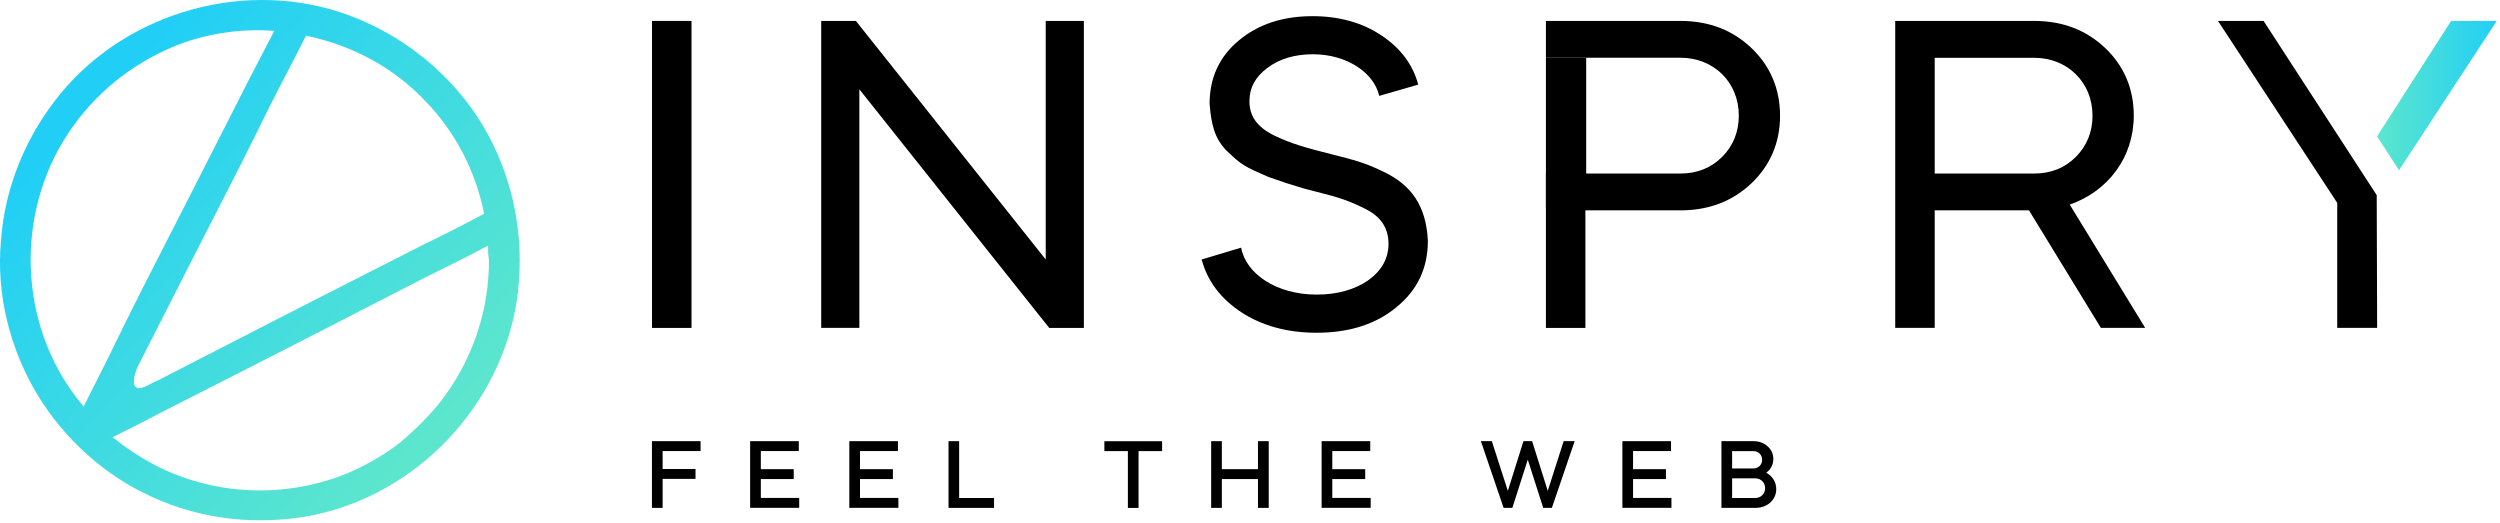
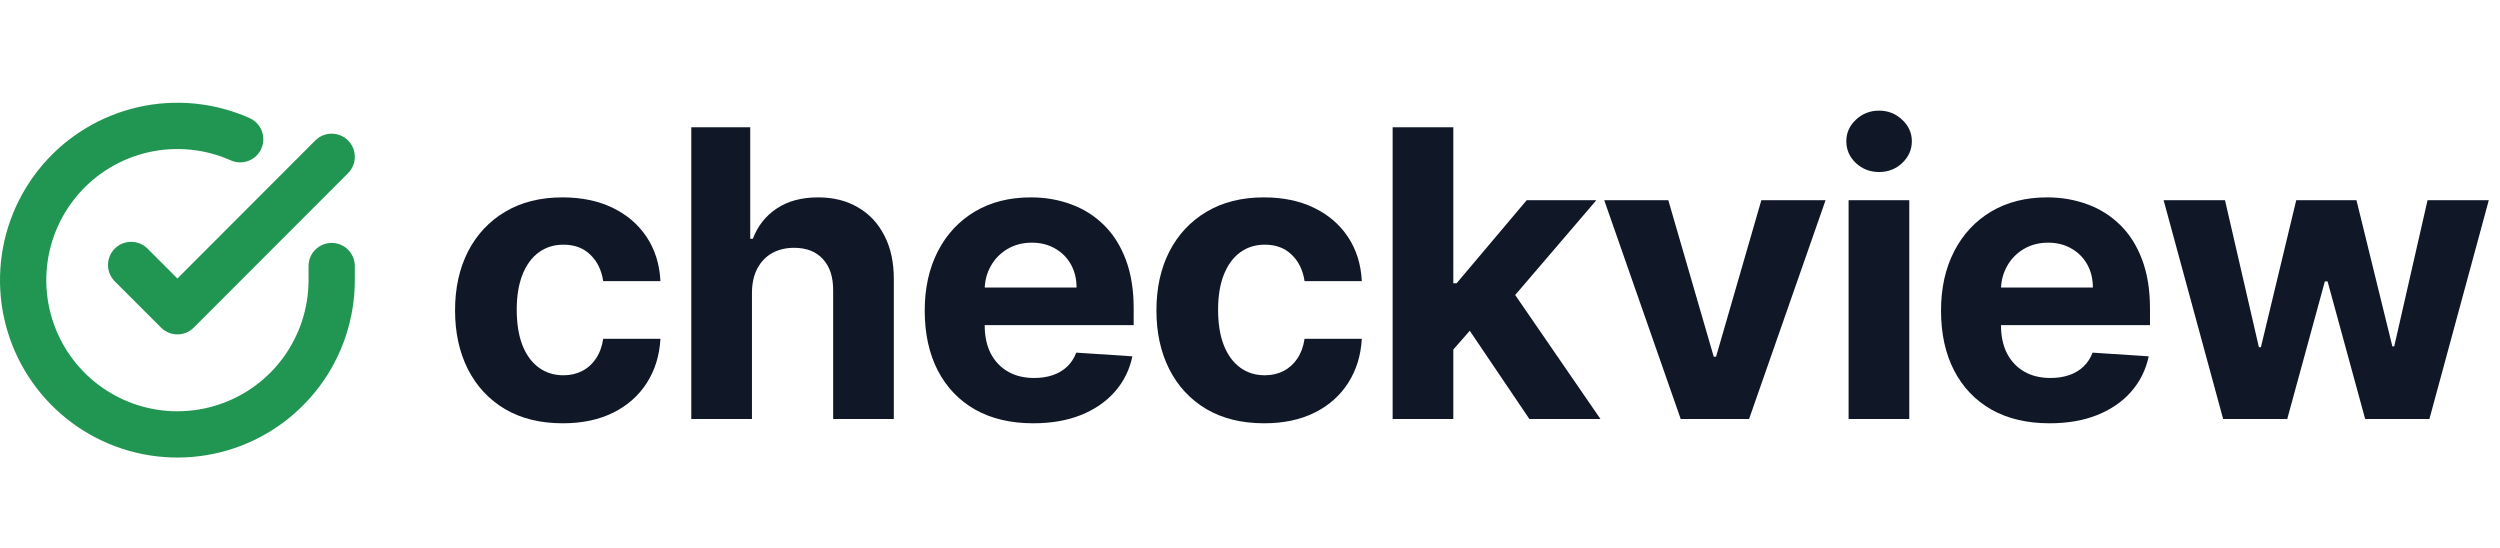
- <svg xmlns="http://www.w3.org/2000/svg" width="464px" height="97px" viewBox="0 0 464 97" version="1.1">
-   <defs>
-     <linearGradient x1="0.005%" y1="50.002%" x2="100.018%" y2="50.002%" id="linearGradient-1">
-       <stop stop-color="#5CE6CD" offset="0%" />
-       <stop stop-color="#21CFF6" offset="100%" />
-     </linearGradient>
-     <linearGradient x1="84.75%" y1="82.818%" x2="17.998%" y2="19.724%" id="linearGradient-2">
-       <stop stop-color="#5CE6CD" offset="0%" />
-       <stop stop-color="#21CFF6" offset="100%" />
-     </linearGradient>
-   </defs>
-   <g id="Page-1" stroke="none" stroke-width="1" fill="none" fill-rule="evenodd">
-     <g id="Group-2" fill-rule="nonzero">
-       <g id="Group" transform="translate(121, 3)">
-         <polygon id="Path" fill="#000000" points="0.016 57.851 0.016 0.884 7.344 0.884 7.344 57.862 0.016 57.862" />
-         <polygon id="Path" fill="#000000" points="31.418 57.851 31.418 0.884 37.852 0.884 73.086 45.161 73.086 0.884 80.165 0.884 80.165 57.862 73.732 57.862 38.497 13.573 38.497 57.851" />
-         <path d="M134.986,14.797 C134.012,10.48 128.961,7.07 122.697,7.07 C119.356,7.07 116.514,7.886 114.237,9.597 C112.04,11.228 110.896,13.256 110.896,15.783 C110.896,18.468 112.198,20.507 115.449,22.127 C118.699,23.68 120.987,24.325 126.435,25.708 C130.263,26.682 132.29,27.169 135.79,28.88 C140.751,31.237 143.684,34.987 144.013,41.66 C144.013,46.793 142.065,50.86 138.157,54.033 C134.329,57.205 129.368,58.757 123.354,58.757 C117.907,58.757 113.184,57.454 109.356,54.928 C105.527,52.401 103.092,49.149 102.028,45.161 L109.356,42.963 C110.25,47.847 115.947,51.676 123.354,51.676 C127.182,51.676 130.354,50.781 132.879,49.07 C135.405,47.28 136.707,45.003 136.707,42.238 C136.707,39.394 135.326,37.276 132.641,35.893 C129.957,34.511 128.009,33.775 124.419,32.88 L120.999,31.985 L117.827,31.01 L114.486,29.866 C113.841,29.617 112.855,29.129 111.553,28.563 C109.027,27.339 108.461,26.614 106.751,25.062 C104.395,22.705 103.817,20.099 103.5,16.27 C103.5,11.466 105.29,7.557 108.869,4.555 C112.448,1.541 117.001,0 122.618,0 C127.579,0 131.894,1.224 135.394,3.58 C138.973,5.937 141.249,9.03 142.223,12.701 L134.986,14.797 Z" id="Path" fill="#000000" />
-         <path d="M204.079,5.926 C200.579,2.583 196.185,0.884 190.896,0.884 L165.922,0.884 L165.922,7.716 L190.896,7.716 C197.08,7.716 201.723,12.27 201.723,18.457 C201.723,21.47 200.67,24.076 198.631,26.116 C196.593,28.155 193.999,29.209 190.896,29.209 L165.922,29.209 L165.922,57.862 L173.25,57.862 L173.25,36.041 L190.907,36.041 C196.196,36.041 200.591,34.33 204.09,30.999 C207.59,27.656 209.379,23.43 209.379,18.468 C209.368,13.494 207.579,9.268 204.079,5.926 Z" id="Path" fill="#000000" />
-         <path d="M256.555,0.884 C261.844,0.884 266.238,2.595 269.738,5.926 C273.238,9.268 275.027,13.494 275.027,18.457 C275.027,26.184 270.304,32.46 263.146,34.976 L277.145,57.851 L268.922,57.851 L255.581,36.041 L238.082,36.041 L238.082,57.851 L230.754,57.851 L230.754,0.884 L256.555,0.884 Z M238.082,7.716 L238.082,29.209 L256.555,29.209 C259.647,29.209 262.251,28.155 264.279,26.116 C266.317,24.076 267.371,21.482 267.371,18.468 C267.371,12.282 262.727,7.727 256.555,7.727 L238.082,7.727 L238.082,7.716 Z" id="Shape" fill="#000000" />
-         <polygon id="Path" fill="#000000" points="299.121 0.884 290.661 0.884 312.791 34.658 312.791 57.851 320.198 57.851 320.119 33.22" />
-         <polygon id="Path" fill="#000000" points="9.027 78.879 9.027 80.715 1.982 80.715 1.982 84.046 8.087 84.046 8.087 85.881 1.982 85.881 1.982 91.263 -7.10542736e-15 91.263 -7.10542736e-15 78.879" />
-         <polygon id="Path" fill="#000000" points="27.254 78.879 27.254 80.715 20.209 80.715 20.209 84.08 26.314 84.08 26.314 85.915 20.209 85.915 20.209 89.416 27.333 89.416 27.333 91.252 18.227 91.252 18.227 78.879" />
-         <polygon id="Path" fill="#000000" points="45.66 78.879 45.66 80.715 38.615 80.715 38.615 84.08 44.72 84.08 44.72 85.915 38.615 85.915 38.615 89.416 45.739 89.416 45.739 91.252 36.633 91.252 36.633 78.879" />
-         <polygon id="Path" fill="#000000" points="57.018 78.879 57.018 89.428 63.496 89.428 63.496 91.263 55.047 91.263 55.047 78.879" />
-         <polygon id="Path" fill="#000000" points="83.973 80.726 83.973 78.891 94.687 78.891 94.687 80.726 90.316 80.726 90.316 91.274 88.334 91.274 88.334 80.726" />
-         <polygon id="Path" fill="#000000" points="103.793 91.263 103.793 78.879 105.775 78.879 105.775 84.08 112.48 84.08 112.48 78.879 114.474 78.879 114.474 91.263 112.48 91.263 112.48 85.915 105.775 85.915 105.775 91.263" />
-         <polygon id="Path" fill="#000000" points="133.32 78.879 133.32 80.715 126.275 80.715 126.275 84.08 132.38 84.08 132.38 85.915 126.275 85.915 126.275 89.416 133.399 89.416 133.399 91.252 124.293 91.252 124.293 78.879" />
-         <polygon id="Path" fill="#000000" points="158.073 91.263 153.848 78.879 155.887 78.879 158.854 88.102 161.754 78.879 163.362 78.879 166.261 88.102 169.217 78.879 171.256 78.879 167.031 91.263 165.423 91.263 162.558 82.312 159.692 91.263" />
-         <polygon id="Path" fill="#000000" points="189.14 78.879 189.14 80.715 182.096 80.715 182.096 84.08 188.2 84.08 188.2 85.915 182.096 85.915 182.096 89.416 189.22 89.416 189.22 91.252 180.114 91.252 180.114 78.879" />
-         <path d="M198.5,91.263 L198.5,78.879 L204.424,78.879 C205.466,78.879 206.349,79.197 207.063,79.831 C207.765,80.454 208.127,81.247 208.127,82.188 C208.127,83.23 207.686,84.08 206.814,84.737 C207.969,85.36 208.671,86.47 208.671,87.762 C208.671,88.77 208.297,89.597 207.561,90.277 C206.814,90.934 205.896,91.263 204.786,91.263 L198.5,91.263 L198.5,91.263 Z M200.482,80.726 L200.482,83.944 L204.424,83.944 C205.364,83.944 206.055,83.253 206.055,82.335 C206.055,81.417 205.364,80.726 204.424,80.726 L200.482,80.726 Z M200.482,85.779 L200.482,89.428 L204.775,89.428 C205.817,89.428 206.61,88.646 206.61,87.603 C206.61,86.561 205.817,85.779 204.775,85.779 L200.482,85.779 Z" id="Shape" fill="#000000" />
-         <polygon id="Path" fill="url(#linearGradient-1)" points="333.934 0.884 320.184 22.309 324.261 28.597 342.394 0.884" />
-         <polygon id="Path" fill="#000000" points="173.397 7.716 165.922 7.716 165.922 35.565 173.397 35.565" />
-       </g>
-       <path d="M87.716,20.384 C81.996,12.34 73.955,6.267 64.849,2.868 C46.082,-4.1 23.94,1.973 11.255,17.348 C4.822,25.211 0.892,34.683 0.178,44.687 C-0.716,54.521 1.787,64.707 6.963,73.284 C11.969,81.509 19.466,88.296 28.221,92.228 C37.508,96.522 48.053,97.587 58.053,95.627 C77.353,91.695 92.892,75.425 95.927,55.768 C96.289,53.264 96.459,50.76 96.459,48.267 C96.471,38.433 93.424,28.428 87.716,20.384 Z M78.961,18.775 C84.499,24.497 88.248,31.646 89.856,39.679 C86.107,41.651 82.359,43.611 78.598,45.401 C71.633,48.97 64.838,52.369 57.872,55.949 C55.369,57.195 52.696,58.634 50.193,59.88 C43.579,63.279 36.976,66.667 30.362,70.066 C29.467,70.599 28.391,70.961 27.508,71.494 C23.396,73.635 25.186,68.808 25.537,68.095 C28.935,61.478 32.321,54.691 35.719,48.075 C36.965,45.571 38.403,42.897 39.649,40.393 C43.047,33.776 46.433,27.171 49.65,20.554 C51.971,15.909 54.474,11.264 56.796,6.618 C65.381,8.408 73.06,12.521 78.961,18.775 Z M11.787,26.106 C14.109,22.356 16.612,19.319 20.01,16.271 C23.045,13.586 26.794,11.094 30.724,9.303 C36.795,6.448 44.123,5.191 50.907,5.735 C49.298,8.771 47.69,11.989 46.082,15.025 C42.514,21.993 39.117,28.791 35.538,35.759 C34.292,38.263 32.853,40.937 31.608,43.441 C28.21,50.057 24.823,56.663 21.607,63.279 C19.636,67.392 17.496,71.505 15.536,75.437 L15.355,75.255 C3.927,61.671 2.5,41.469 11.787,26.106 Z M82.71,73.284 C80.569,76.32 76.99,79.901 74.136,82.223 C70.738,84.908 66.638,87.05 62.878,88.477 C54.305,91.514 45.187,91.876 36.444,89.372 C30.724,87.764 25.548,84.908 20.905,81.147 C24.121,79.538 27.338,77.929 30.373,76.32 C37.338,72.751 44.134,69.352 51.099,65.772 C53.602,64.526 56.275,63.087 58.778,61.841 C65.392,58.442 71.995,55.054 78.61,51.655 C82.54,49.683 86.651,47.723 90.581,45.582 C90.581,46.477 90.581,47.372 90.762,48.267 C90.751,57.195 88.067,65.772 82.71,73.284 Z" id="Shape" fill="url(#linearGradient-2)" />
-     </g>
-   </g>
+ <svg xmlns="http://www.w3.org/2000/svg" width="146" height="32" viewBox="0 0 146 32" fill="none">
+   <path d="M32.864 24.72C31.555 24.72 30.429 24.442 29.487 23.888C28.549 23.328 27.828 22.551 27.324 21.559C26.825 20.566 26.575 19.424 26.575 18.132C26.575 16.823 26.828 15.675 27.332 14.688C27.842 13.695 28.566 12.921 29.503 12.367C30.44 11.807 31.555 11.527 32.847 11.527C33.962 11.527 34.938 11.729 35.775 12.134C36.613 12.539 37.275 13.107 37.763 13.839C38.251 14.571 38.52 15.431 38.57 16.418H35.226C35.132 15.78 34.882 15.267 34.478 14.879C34.078 14.485 33.554 14.289 32.905 14.289C32.356 14.289 31.877 14.438 31.466 14.738C31.061 15.032 30.745 15.461 30.518 16.027C30.291 16.593 30.177 17.277 30.177 18.082C30.177 18.897 30.288 19.59 30.51 20.161C30.737 20.732 31.056 21.168 31.466 21.467C31.877 21.767 32.356 21.916 32.905 21.916C33.31 21.916 33.673 21.833 33.995 21.667C34.322 21.5 34.591 21.259 34.802 20.943C35.018 20.622 35.16 20.236 35.226 19.787H38.57C38.515 20.763 38.249 21.622 37.772 22.366C37.3 23.103 36.649 23.68 35.817 24.096C34.985 24.512 34.001 24.72 32.864 24.72Z" fill="#101828" />
+   <path d="M43.914 17.083V24.47H40.371V7.434H43.814V13.947H43.964C44.252 13.193 44.718 12.603 45.362 12.176C46.005 11.743 46.812 11.527 47.782 11.527C48.669 11.527 49.443 11.721 50.103 12.109C50.769 12.492 51.284 13.043 51.65 13.764C52.022 14.48 52.205 15.337 52.199 16.335V24.47H48.656V16.967C48.661 16.18 48.462 15.567 48.057 15.129C47.657 14.691 47.097 14.472 46.376 14.472C45.894 14.472 45.467 14.574 45.095 14.779C44.729 14.985 44.441 15.284 44.23 15.678C44.025 16.066 43.92 16.534 43.914 17.083Z" fill="#101828" />
+   <path d="M60.342 24.72C59.028 24.72 57.897 24.453 56.948 23.921C56.006 23.383 55.279 22.623 54.769 21.642C54.259 20.655 54.004 19.487 54.004 18.14C54.004 16.826 54.259 15.672 54.769 14.679C55.279 13.687 55.997 12.913 56.923 12.359C57.855 11.804 58.948 11.527 60.201 11.527C61.044 11.527 61.828 11.663 62.555 11.934C63.287 12.201 63.925 12.603 64.468 13.141C65.017 13.678 65.444 14.355 65.749 15.17C66.054 15.98 66.207 16.928 66.207 18.015V18.988H55.418V16.792H62.871C62.871 16.282 62.76 15.83 62.538 15.436C62.316 15.043 62.009 14.735 61.615 14.513C61.227 14.286 60.775 14.172 60.259 14.172C59.721 14.172 59.244 14.297 58.828 14.546C58.418 14.79 58.096 15.12 57.863 15.536C57.63 15.947 57.511 16.404 57.506 16.909V18.997C57.506 19.629 57.622 20.175 57.855 20.635C58.094 21.096 58.429 21.451 58.862 21.7C59.294 21.95 59.807 22.074 60.401 22.074C60.794 22.074 61.155 22.019 61.482 21.908C61.809 21.797 62.089 21.631 62.322 21.409C62.555 21.187 62.732 20.915 62.854 20.594L66.132 20.81C65.966 21.598 65.624 22.285 65.109 22.873C64.599 23.455 63.939 23.91 63.129 24.237C62.325 24.559 61.396 24.72 60.342 24.72Z" fill="#101828" />
+   <path d="M73.824 24.72C72.515 24.72 71.389 24.442 70.446 23.888C69.509 23.328 68.788 22.551 68.284 21.559C67.784 20.566 67.535 19.424 67.535 18.132C67.535 16.823 67.787 15.675 68.292 14.688C68.802 13.695 69.526 12.921 70.463 12.367C71.4 11.807 72.515 11.527 73.807 11.527C74.922 11.527 75.898 11.729 76.735 12.134C77.572 12.539 78.235 13.107 78.723 13.839C79.211 14.571 79.48 15.431 79.53 16.418H76.186C76.092 15.78 75.842 15.267 75.437 14.879C75.038 14.485 74.514 14.289 73.865 14.289C73.316 14.289 72.837 14.438 72.426 14.738C72.021 15.032 71.705 15.461 71.478 16.027C71.251 16.593 71.137 17.277 71.137 18.082C71.137 18.897 71.248 19.59 71.47 20.161C71.697 20.732 72.016 21.168 72.426 21.467C72.837 21.767 73.316 21.916 73.865 21.916C74.27 21.916 74.633 21.833 74.955 21.667C75.282 21.5 75.551 21.259 75.762 20.943C75.978 20.622 76.12 20.236 76.186 19.787H79.53C79.475 20.763 79.208 21.622 78.731 22.366C78.26 23.103 77.609 23.68 76.777 24.096C75.945 24.512 74.96 24.72 73.824 24.72Z" fill="#101828" />
+   <path d="M84.541 20.793L84.549 16.543H85.065L89.158 11.693H93.226L87.727 18.115H86.887L84.541 20.793ZM81.33 24.47V7.434H84.874V24.47H81.33ZM89.316 24.47L85.556 18.905L87.918 16.401L93.467 24.47H89.316Z" fill="#101828" />
+   <path d="M106.613 11.693L102.146 24.47H98.154L93.687 11.693H97.43L100.083 20.835H100.217L102.862 11.693H106.613Z" fill="#101828" />
+   <path d="M107.958 24.47V11.693H111.502V24.47H107.958ZM109.738 10.046C109.212 10.046 108.76 9.871 108.382 9.522C108.011 9.167 107.825 8.743 107.825 8.249C107.825 7.761 108.011 7.343 108.382 6.993C108.76 6.638 109.212 6.461 109.738 6.461C110.265 6.461 110.714 6.638 111.086 6.993C111.463 7.343 111.652 7.761 111.652 8.249C111.652 8.743 111.463 9.167 111.086 9.522C110.714 9.871 110.265 10.046 109.738 10.046Z" fill="#101828" />
+   <path d="M119.695 24.72C118.381 24.72 117.249 24.453 116.301 23.921C115.358 23.383 114.632 22.623 114.122 21.642C113.611 20.655 113.356 19.487 113.356 18.14C113.356 16.826 113.611 15.672 114.122 14.679C114.632 13.687 115.35 12.913 116.276 12.359C117.208 11.804 118.3 11.527 119.553 11.527C120.396 11.527 121.181 11.663 121.907 11.934C122.64 12.201 123.277 12.603 123.821 13.141C124.37 13.678 124.797 14.355 125.102 15.17C125.407 15.98 125.559 16.928 125.559 18.015V18.988H114.77V16.792H122.224C122.224 16.282 122.113 15.83 121.891 15.436C121.669 15.043 121.361 14.735 120.968 14.513C120.579 14.286 120.127 14.172 119.612 14.172C119.074 14.172 118.597 14.297 118.181 14.546C117.771 14.79 117.449 15.12 117.216 15.536C116.983 15.947 116.864 16.404 116.858 16.909V18.997C116.858 19.629 116.975 20.175 117.208 20.635C117.446 21.096 117.782 21.451 118.214 21.7C118.647 21.95 119.16 22.074 119.753 22.074C120.147 22.074 120.507 22.019 120.834 21.908C121.162 21.797 121.442 21.631 121.675 21.409C121.907 21.187 122.085 20.915 122.207 20.594L125.484 20.81C125.318 21.598 124.977 22.285 124.461 22.873C123.951 23.455 123.291 23.91 122.481 24.237C121.677 24.559 120.748 24.72 119.695 24.72Z" fill="#101828" />
+   <path d="M129.832 24.47L126.355 11.693H129.94L131.92 20.278H132.037L134.1 11.693H137.618L139.714 20.228H139.823L141.769 11.693H145.346L141.877 24.47H138.126L135.93 16.435H135.771L133.575 24.47H129.832Z" fill="#101828" />
+   <path fill-rule="evenodd" clip-rule="evenodd" d="M13.478 9.366C11.969 8.694 10.284 8.527 8.673 8.891C7.062 9.255 5.612 10.13 4.539 11.385C3.466 12.641 2.828 14.209 2.719 15.857C2.611 17.505 3.038 19.143 3.936 20.529C4.835 21.914 6.158 22.972 7.707 23.544C9.256 24.116 10.948 24.173 12.532 23.704C14.116 23.236 15.506 22.269 16.494 20.946C17.483 19.623 18.018 18.017 18.019 16.365V15.537C18.019 14.791 18.624 14.186 19.37 14.186C20.117 14.186 20.722 14.791 20.722 15.537V16.367C20.72 18.601 19.997 20.775 18.659 22.564C17.321 24.354 15.441 25.663 13.299 26.296C11.156 26.93 8.866 26.854 6.77 26.079C4.674 25.305 2.885 23.874 1.669 22C0.453 20.126 -0.125 17.909 0.022 15.679C0.169 13.45 1.033 11.328 2.485 9.629C3.936 7.931 5.898 6.747 8.077 6.255C10.257 5.762 12.537 5.988 14.578 6.897C15.259 7.201 15.566 8 15.262 8.681C14.958 9.363 14.159 9.67 13.478 9.366ZM20.325 8.202C20.853 8.73 20.854 9.586 20.326 10.114L11.317 19.132C11.063 19.386 10.72 19.528 10.361 19.528C10.003 19.528 9.659 19.386 9.405 19.132L6.702 16.43C6.175 15.902 6.175 15.046 6.702 14.518C7.23 13.991 8.086 13.991 8.614 14.518L10.36 16.265L18.414 8.203C18.942 7.675 19.797 7.675 20.325 8.202Z" fill="#219653" />
</svg>
